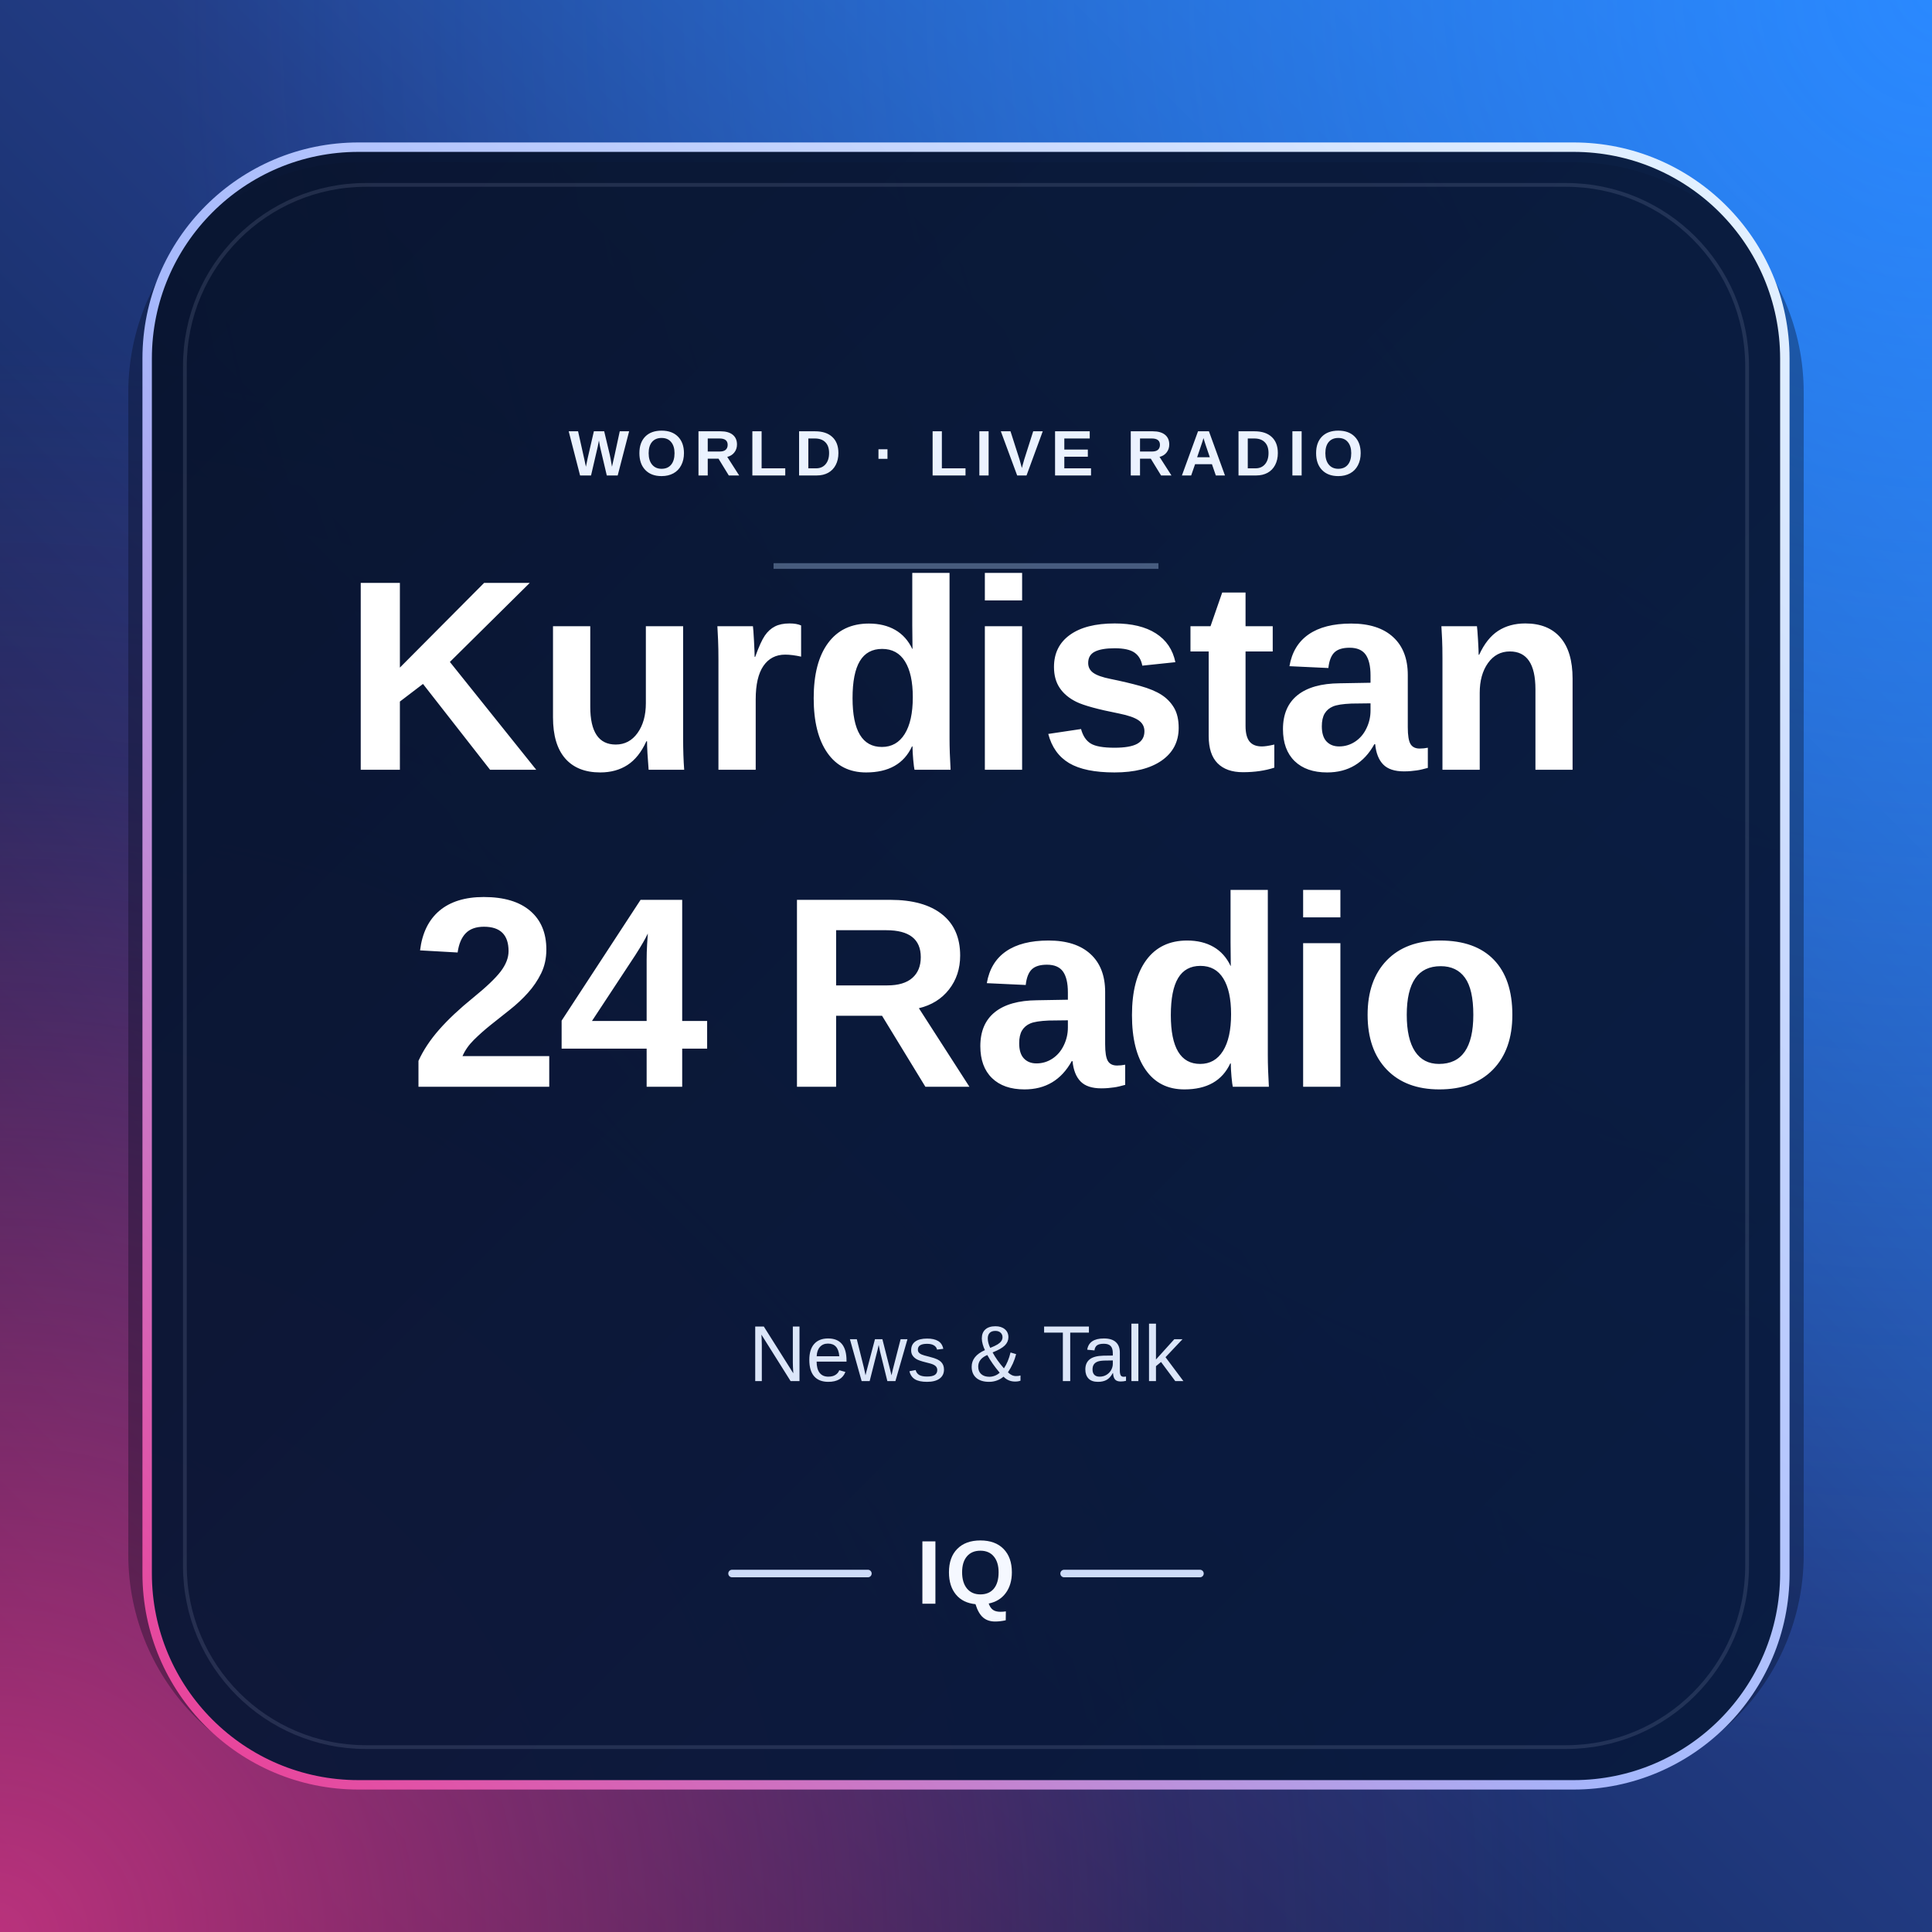
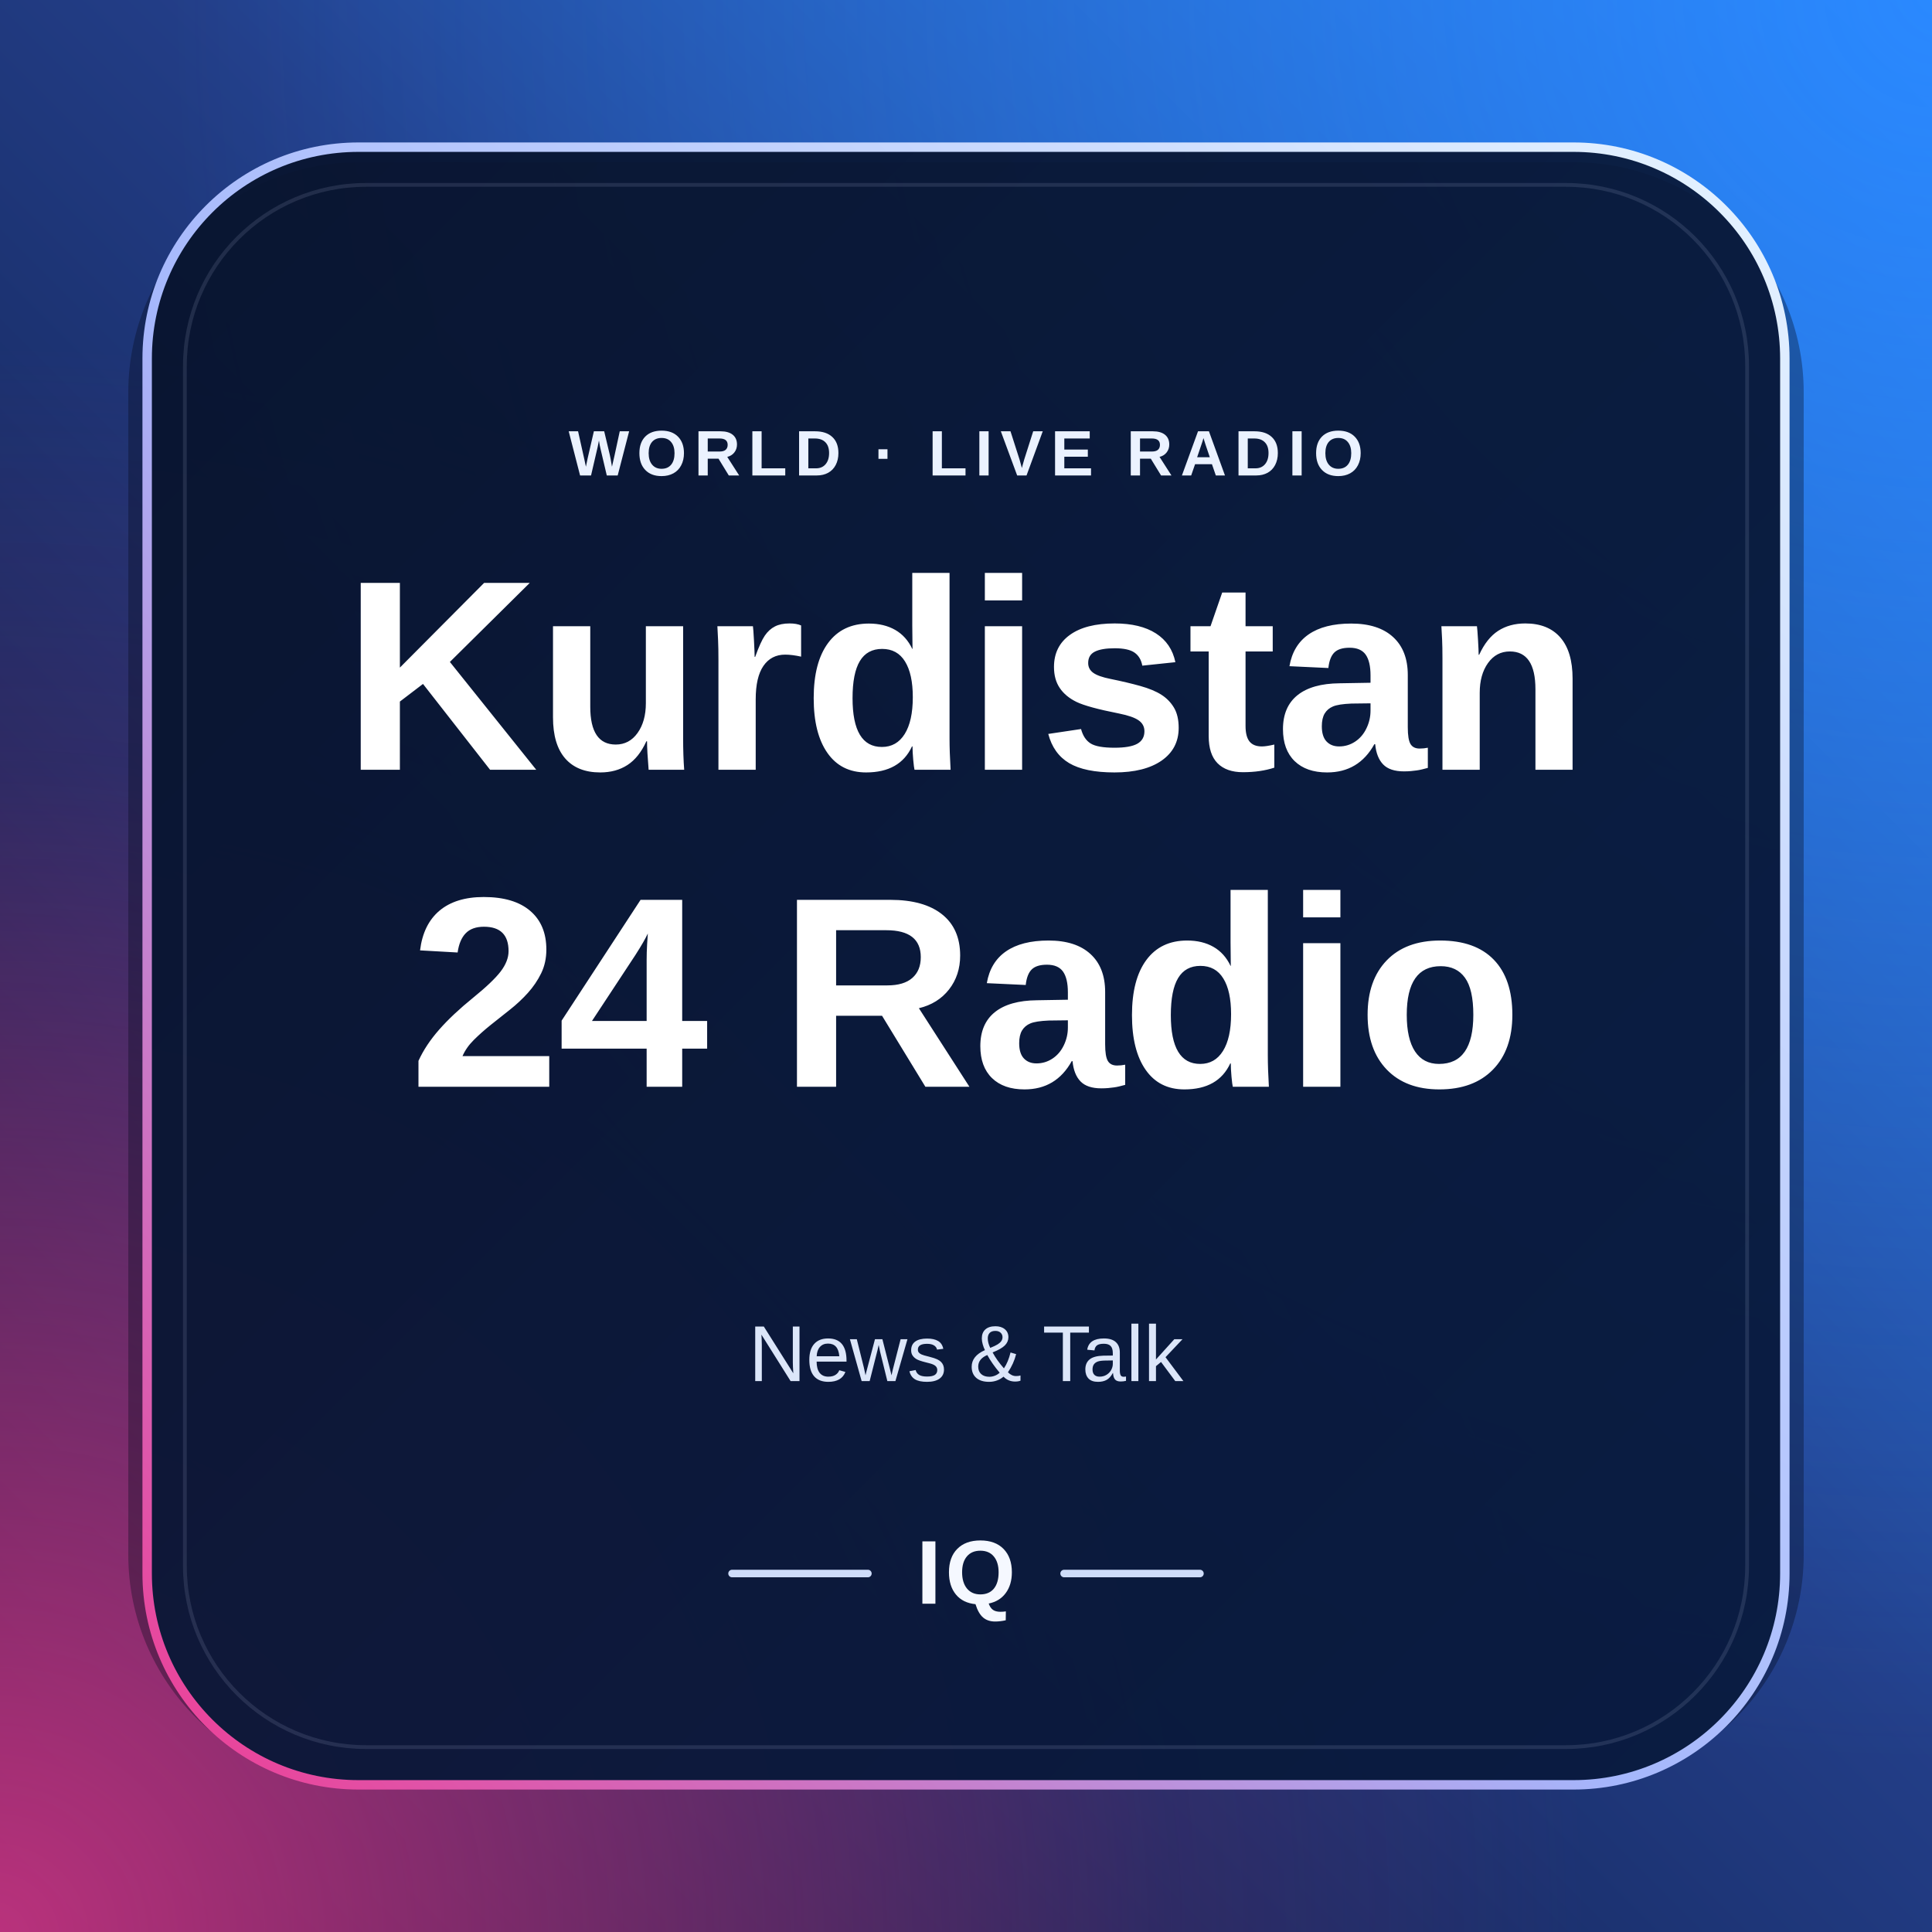
<svg xmlns="http://www.w3.org/2000/svg" width="1254" height="1254" viewBox="0 0 512 512" role="img" aria-label="Kurdistan 24 Radio radio cover">
  <defs>
    <linearGradient id="background" x1="0" y1="1" x2="1" y2="0">
      <stop offset="0" stop-color="#050e2a" />
      <stop offset=".55" stop-color="#233e88" />
      <stop offset="1" stop-color="#2a89ff" />
    </linearGradient>
    <radialGradient id="leftGlow" cx="0" cy="1" r=".82">
      <stop offset="0" stop-color="#ee3c94" stop-opacity=".78" />
      <stop offset=".74" stop-color="#ee3c94" stop-opacity=".11" />
      <stop offset="1" stop-color="#ee3c94" stop-opacity="0" />
    </radialGradient>
    <radialGradient id="rightGlow" cx="1" cy="0" r=".91">
      <stop offset="0" stop-color="#2a89ff" stop-opacity=".64" />
      <stop offset="1" stop-color="#2a89ff" stop-opacity="0" />
    </radialGradient>
    <linearGradient id="rim" x1="0" y1="1" x2="1" y2="0">
      <stop offset="0" stop-color="#ee3c94" />
      <stop offset=".45" stop-color="#a5b7fc" />
      <stop offset="1" stop-color="#e6f4ff" />
    </linearGradient>
    <linearGradient id="pane" x1="0" y1="0" x2="1" y2="1">
      <stop offset="0" stop-color="#09142e" stop-opacity=".94" />
      <stop offset="1" stop-color="#091b40" stop-opacity=".92" />
    </linearGradient>
  </defs>
  <rect width="512" height="512" fill="url(#background)" />
  <rect width="512" height="512" fill="url(#leftGlow)" />
  <rect width="512" height="512" fill="url(#rightGlow)" />
  <rect x="34" y="43" width="444" height="430" rx="61" fill="#040819" opacity=".34" />
  <rect x="39" y="39" width="434" height="434" rx="56" fill="url(#pane)" stroke="url(#rim)" stroke-width="2.5" />
  <rect x="49" y="49" width="414" height="414" rx="48" fill="none" stroke="#d0deff" stroke-opacity=".12" />
  <text x="256" y="126" text-anchor="middle" font-family="Arial,Helvetica,sans-serif" font-size="17" font-weight="700" letter-spacing="2.0" fill="#ebf2ff">WORLD · LIVE RADIO</text>
-   <path d="M205 150H307" fill="none" stroke="#adc9ee" stroke-opacity=".38" stroke-width="1.5" />
  <text x="256" y="204" text-anchor="middle" font-family="Arial,Helvetica,sans-serif" font-size="72" font-weight="750" letter-spacing="-0.7" fill="#ffffff">Kurdistan</text>
  <text x="256" y="288" text-anchor="middle" font-family="Arial,Helvetica,sans-serif" font-size="72" font-weight="750" letter-spacing="-0.7" fill="#ffffff">24 Radio</text>
  <text x="256" y="366" text-anchor="middle" font-family="Arial,Helvetica,sans-serif" font-size="21" font-weight="400" fill="#dce6f9">News &amp; Talk</text>
  <path d="M194 417H230 M282 417H318" fill="none" stroke="#cedcf9" stroke-width="2" stroke-linecap="round" />
  <text x="256" y="425" text-anchor="middle" font-family="Arial,Helvetica,sans-serif" font-size="24" font-weight="700" letter-spacing="1" fill="#f5f8ff">IQ</text>
</svg>
